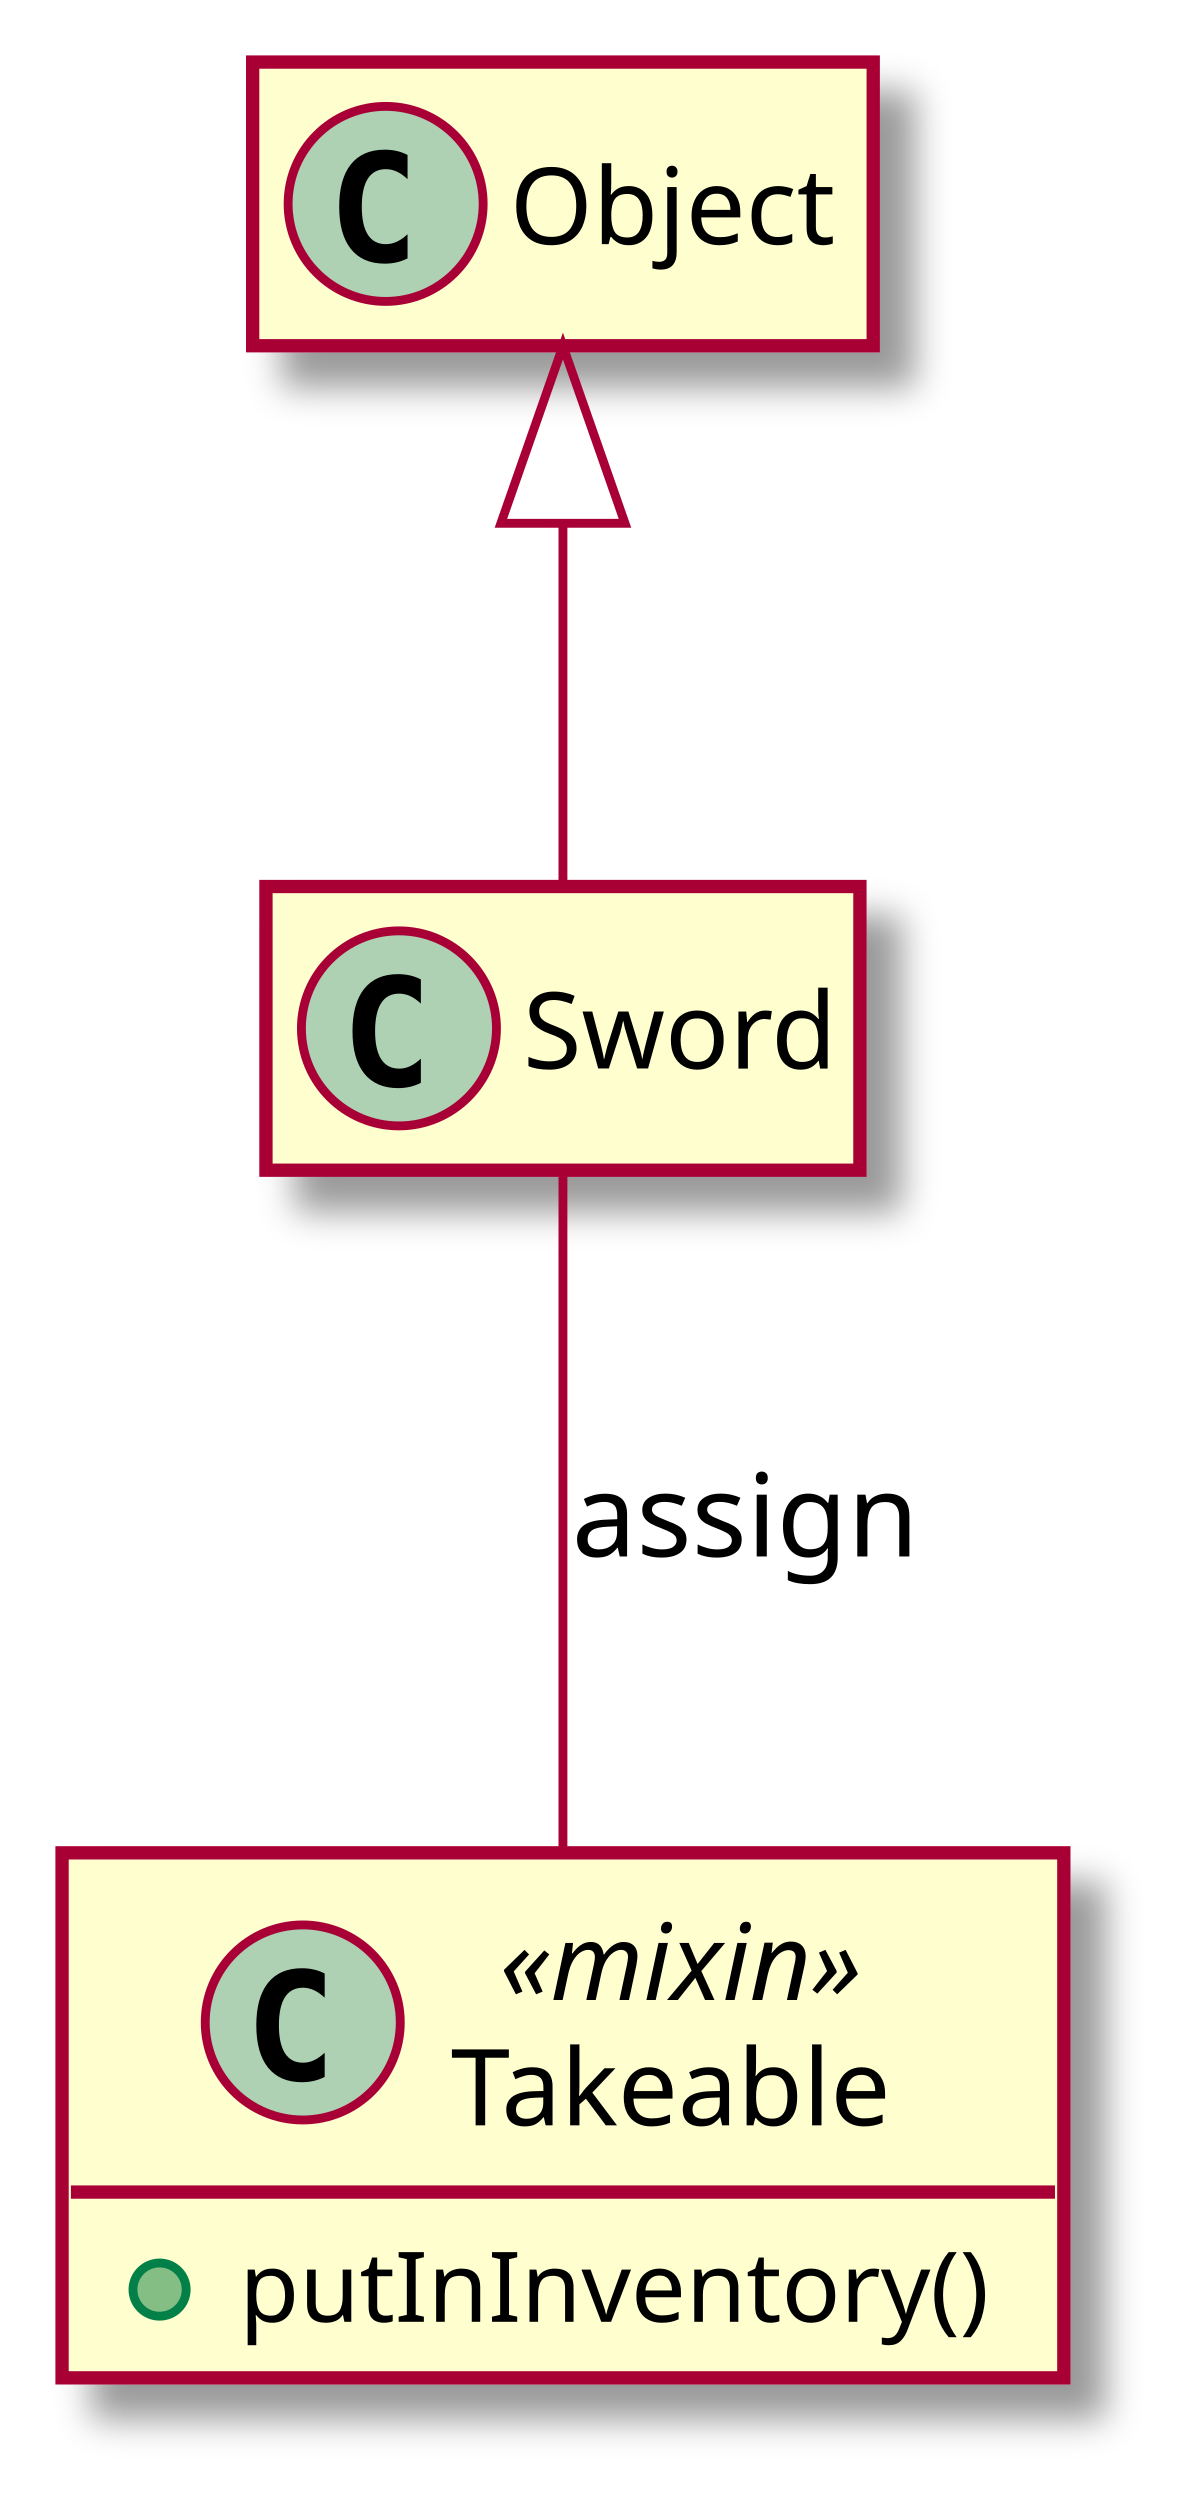
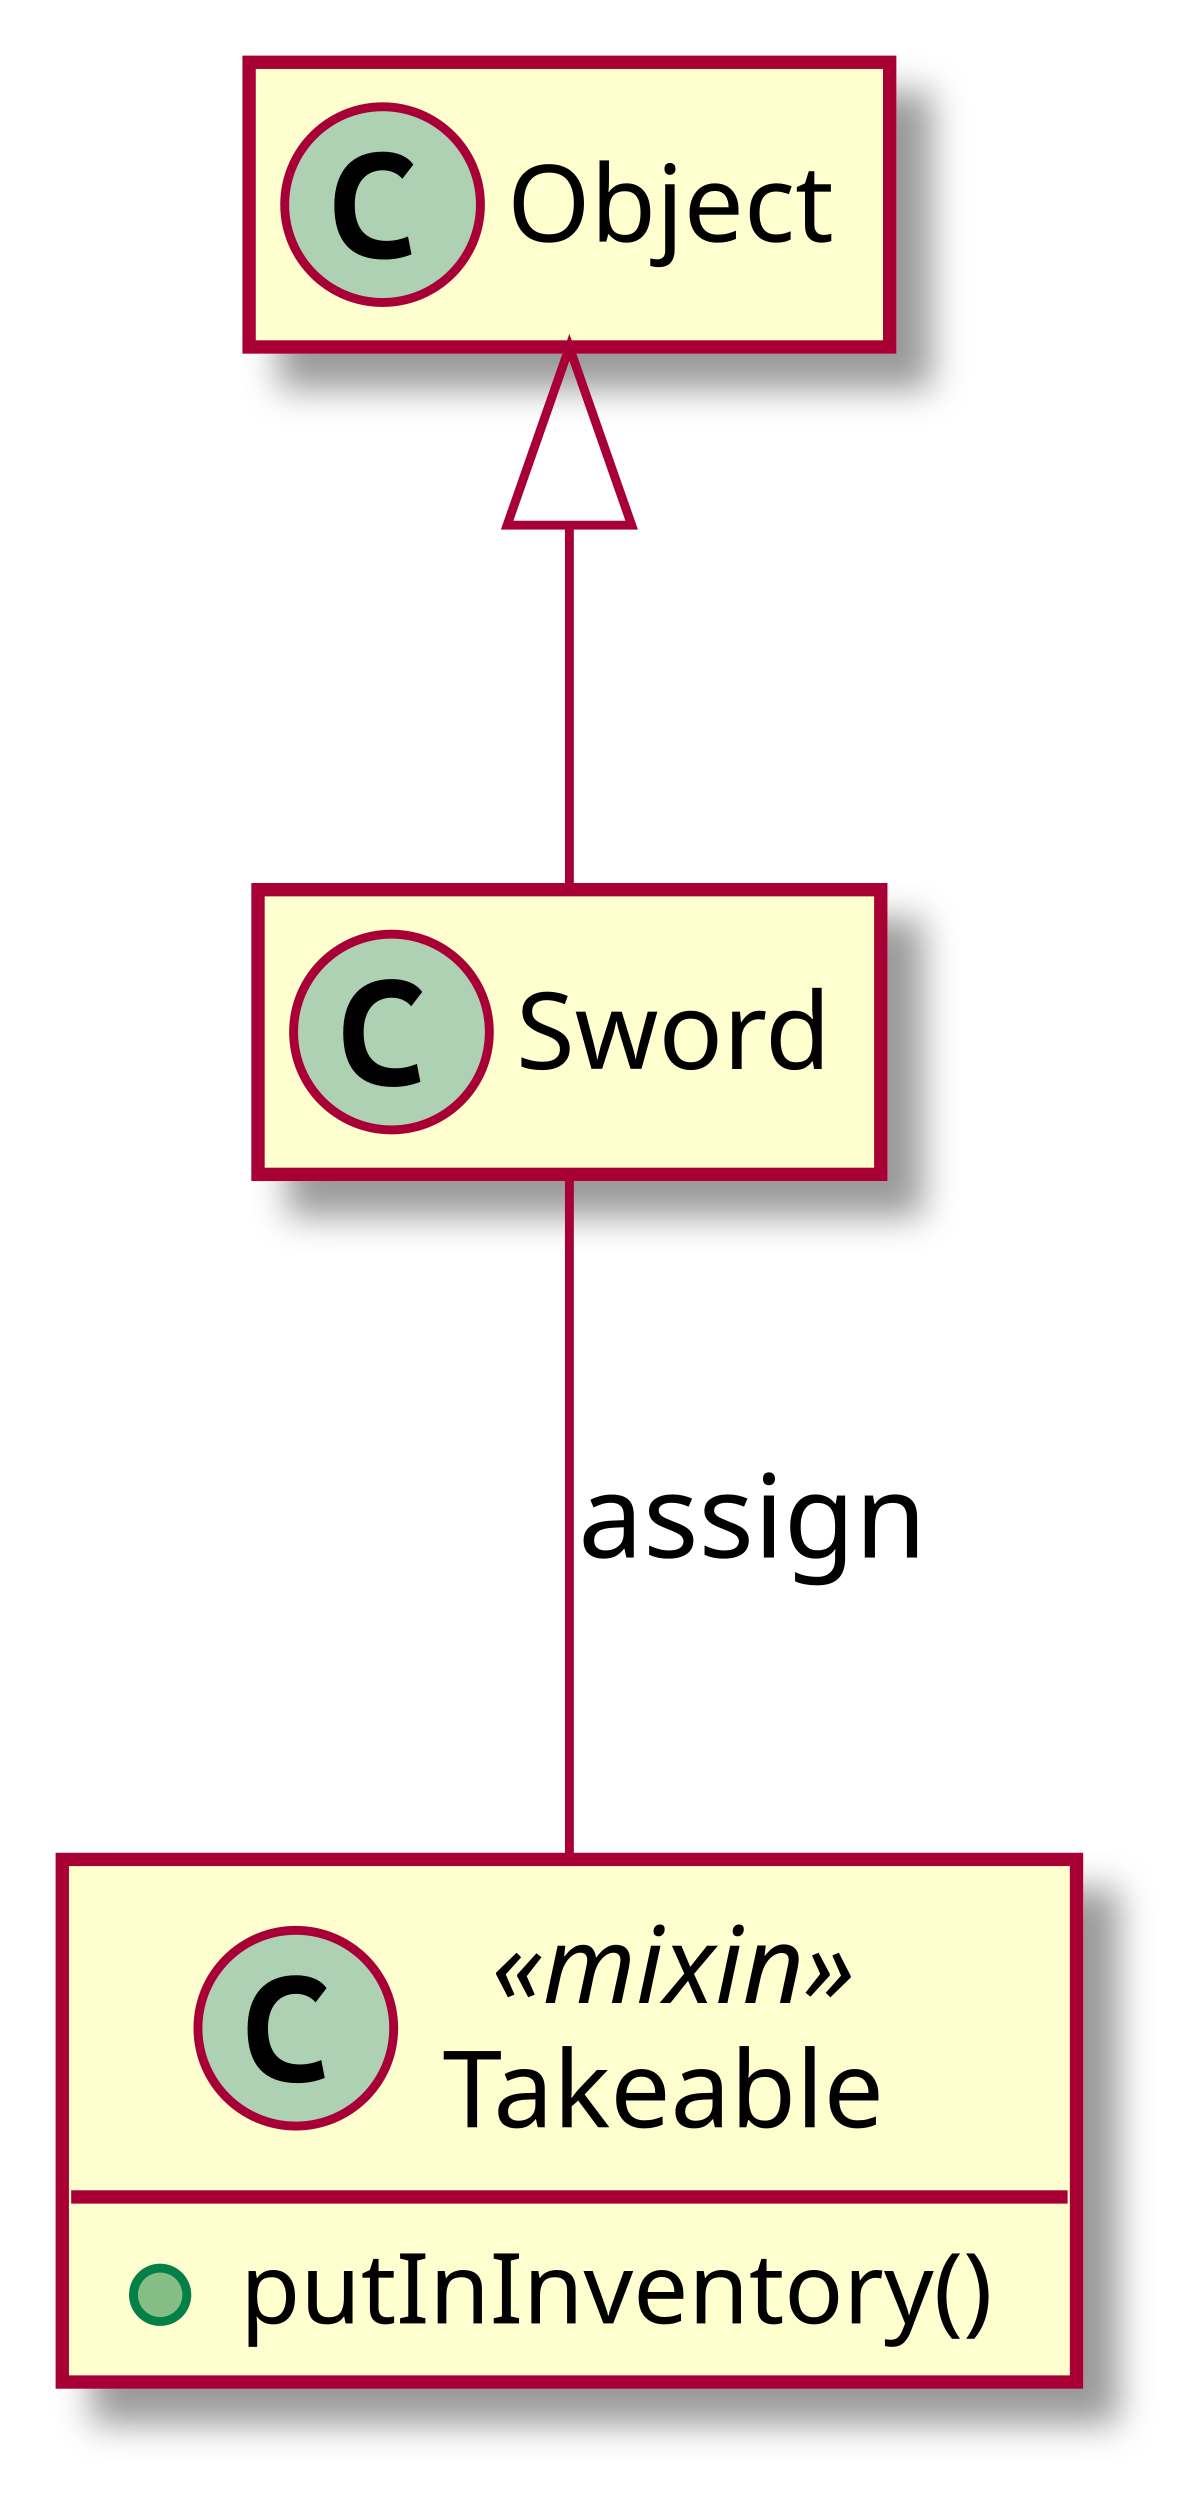
- <svg xmlns="http://www.w3.org/2000/svg" contentScriptType="application/ecmascript" contentStyleType="text/css" height="282px" preserveAspectRatio="none" style="width:134px;height:282px;background:#FFFFFF;" version="1.1" viewBox="0 0 134 282" width="134px" zoomAndPan="magnify">
+ <svg xmlns="http://www.w3.org/2000/svg" contentScriptType="application/ecmascript" contentStyleType="text/css" height="281px" preserveAspectRatio="none" style="width:135px;height:281px;" version="1.1" viewBox="0 0 135 281" width="135px" zoomAndPan="magnify">
  <defs>
    <filter height="300%" id="fu7ngzw1cbq9r" width="300%" x="-1" y="-1">
      <feGaussianBlur result="blurOut" stdDeviation="2.0" />
      <feColorMatrix in="blurOut" result="blurOut2" type="matrix" values="0 0 0 0 0 0 0 0 0 0 0 0 0 0 0 0 0 0 .4 0" />
      <feOffset dx="4.0" dy="4.0" in="blurOut2" result="blurOut3" />
      <feBlend in="SourceGraphic" in2="blurOut3" mode="normal" />
    </filter>
  </defs>
  <g>
-     <rect fill="#FEFECE" filter="url(#fu7ngzw1cbq9r)" height="32" id="Object" style="stroke:#A80036;stroke-width:1.5;" width="70" x="28.5" y="7" />
-     <ellipse cx="43.5" cy="23" fill="#ADD1B2" rx="11" ry="11" style="stroke:#A80036;stroke-width:1.0;" />
-     <path d="M45.973,29.143 Q45.392,29.442 44.753,29.591 Q44.114,29.741 43.408,29.741 Q40.901,29.741 39.581,28.089 Q38.262,26.437 38.262,23.316 Q38.262,20.186 39.581,18.535 Q40.901,16.883 43.408,16.883 Q44.114,16.883 44.761,17.032 Q45.409,17.182 45.973,17.48 L45.973,20.203 Q45.342,19.622 44.749,19.352 Q44.155,19.082 43.524,19.082 Q42.18,19.082 41.495,20.149 Q40.81,21.216 40.81,23.316 Q40.81,25.408 41.495,26.474 Q42.18,27.541 43.524,27.541 Q44.155,27.541 44.749,27.271 Q45.342,27.002 45.973,26.42 Z " fill="#000000" />
-     <text fill="#000000" font-family="sans-serif" font-size="12" lengthAdjust="spacing" textLength="38" x="57.5" y="27.535">Object</text>
-     <rect fill="#FEFECE" filter="url(#fu7ngzw1cbq9r)" height="32" id="Sword" style="stroke:#A80036;stroke-width:1.5;" width="67" x="30" y="100" />
-     <ellipse cx="45" cy="116" fill="#ADD1B2" rx="11" ry="11" style="stroke:#A80036;stroke-width:1.0;" />
-     <path d="M47.473,122.143 Q46.892,122.442 46.253,122.591 Q45.614,122.741 44.908,122.741 Q42.401,122.741 41.081,121.089 Q39.762,119.437 39.762,116.316 Q39.762,113.186 41.081,111.535 Q42.401,109.883 44.908,109.883 Q45.614,109.883 46.261,110.032 Q46.909,110.182 47.473,110.481 L47.473,113.203 Q46.842,112.622 46.249,112.352 Q45.655,112.082 45.024,112.082 Q43.68,112.082 42.995,113.149 Q42.31,114.216 42.31,116.316 Q42.31,118.408 42.995,119.474 Q43.68,120.541 45.024,120.541 Q45.655,120.541 46.249,120.271 Q46.842,120.001 47.473,119.42 Z " fill="#000000" />
-     <text fill="#000000" font-family="sans-serif" font-size="12" lengthAdjust="spacing" textLength="35" x="59" y="120.535">Sword</text>
-     <rect codeLine="3" fill="#FEFECE" filter="url(#fu7ngzw1cbq9r)" height="59.221" id="Takeable" style="stroke:#A80036;stroke-width:1.5;" width="113" x="7" y="209" />
-     <ellipse cx="34.15" cy="228.133" fill="#ADD1B2" rx="11" ry="11" style="stroke:#A80036;stroke-width:1.0;" />
-     <path d="M36.623,234.276 Q36.042,234.575 35.403,234.724 Q34.764,234.874 34.058,234.874 Q31.551,234.874 30.232,233.222 Q28.912,231.57 28.912,228.449 Q28.912,225.319 30.232,223.667 Q31.551,222.016 34.058,222.016 Q34.764,222.016 35.411,222.165 Q36.059,222.315 36.623,222.613 L36.623,225.336 Q35.992,224.755 35.399,224.485 Q34.805,224.215 34.174,224.215 Q32.83,224.215 32.145,225.282 Q31.46,226.349 31.46,228.449 Q31.46,230.541 32.145,231.607 Q32.83,232.674 34.174,232.674 Q34.805,232.674 35.399,232.404 Q35.992,232.134 36.623,231.553 Z " fill="#000000" />
-     <text fill="#000000" font-family="sans-serif" font-size="12" font-style="italic" lengthAdjust="spacing" textLength="43" x="56.35" y="225.602">«mixin»</text>
-     <text fill="#000000" font-family="sans-serif" font-size="12" lengthAdjust="spacing" textLength="54" x="50.85" y="239.734">Takeable</text>
-     <line style="stroke:#A80036;stroke-width:1.5;" x1="8" x2="119" y1="247.266" y2="247.266" />
-     <ellipse cx="18" cy="258.266" fill="#84BE84" rx="3" ry="3" style="stroke:#038048;stroke-width:1.0;" />
-     <text fill="#000000" font-family="sans-serif" font-size="11" lengthAdjust="spacing" textLength="87" x="27" y="261.9">putInInventory()</text>
-     <path codeLine="2" d="M63.5,59.24 C63.5,73.36 63.5,88.88 63.5,99.95 " fill="none" id="Object-backto-Sword" style="stroke:#A80036;stroke-width:1.0;" />
-     <polygon fill="none" points="56.5,59.03,63.5,39.03,70.5,59.03,56.5,59.03" style="stroke:#A80036;stroke-width:1.0;" />
-     <path codeLine="6" d="M63.5,132.26 C63.5,151.39 63.5,184.56 63.5,208.56 " fill="none" id="Sword-Takeable" style="stroke:#A80036;stroke-width:1.0;" />
-     <text fill="#000000" font-family="sans-serif" font-size="13" lengthAdjust="spacing" textLength="41" x="64.5" y="175.568">assign</text>
+     <rect fill="#FEFECE" filter="url(#fu7ngzw1cbq9r)" height="32" id="Object" style="stroke:#A80036;stroke-width:1.5;" width="72" x="28" y="7" />
+     <ellipse cx="43" cy="23" fill="#ADD1B2" rx="11" ry="11" style="stroke:#A80036;stroke-width:1.0;" />
+     <path d="M43.203,29.172 C44.25,29.172 45.266,28.984 46.25,28.594 L45.859,26.578 C45.078,26.906 44.312,27.078 43.484,27.078 C41.094,27.078 39.875,25.719 39.875,23 C39.875,20.547 41.125,19.141 43.031,19.141 C43.922,19.141 44.734,19.5 45.219,20.109 L46.453,18.5 C45.828,17.562 44.578,17.047 43.016,17.047 C39.547,17.047 37.578,19.25 37.578,23.094 C37.578,27.141 39.469,29.172 43.203,29.172 Z " fill="#000000" />
+     <text fill="#000000" font-family="sans-serif" font-size="12" lengthAdjust="spacing" textLength="40" x="57" y="27.154">Object</text>
+     <rect fill="#FEFECE" filter="url(#fu7ngzw1cbq9r)" height="32" id="Sword" style="stroke:#A80036;stroke-width:1.5;" width="70" x="29" y="100" />
+     <ellipse cx="44" cy="116" fill="#ADD1B2" rx="11" ry="11" style="stroke:#A80036;stroke-width:1.0;" />
+     <path d="M44.203,122.172 C45.25,122.172 46.266,121.984 47.25,121.594 L46.859,119.578 C46.078,119.906 45.312,120.078 44.484,120.078 C42.094,120.078 40.875,118.719 40.875,116 C40.875,113.547 42.125,112.141 44.031,112.141 C44.922,112.141 45.734,112.5 46.219,113.109 L47.453,111.5 C46.828,110.562 45.578,110.047 44.016,110.047 C40.547,110.047 38.578,112.25 38.578,116.094 C38.578,120.141 40.469,122.172 44.203,122.172 Z " fill="#000000" />
+     <text fill="#000000" font-family="sans-serif" font-size="12" lengthAdjust="spacing" textLength="38" x="58" y="120.154">Sword</text>
+     <rect codeLine="3" fill="#FEFECE" filter="url(#fu7ngzw1cbq9r)" height="58.742" id="Takeable" style="stroke:#A80036;stroke-width:1.5;" width="114" x="7" y="209" />
+     <ellipse cx="33.25" cy="227.969" fill="#ADD1B2" rx="11" ry="11" style="stroke:#A80036;stroke-width:1.0;" />
+     <path d="M33.453,234.141 C34.5,234.141 35.516,233.953 36.5,233.562 L36.109,231.547 C35.328,231.875 34.562,232.047 33.734,232.047 C31.344,232.047 30.125,230.688 30.125,227.969 C30.125,225.516 31.375,224.109 33.281,224.109 C34.172,224.109 34.984,224.469 35.469,225.078 L36.703,223.469 C36.078,222.531 34.828,222.016 33.266,222.016 C29.797,222.016 27.828,224.219 27.828,228.062 C27.828,232.109 29.719,234.141 33.453,234.141 Z " fill="#000000" />
+     <text fill="#000000" font-family="sans-serif" font-size="12" font-style="italic" lengthAdjust="spacing" textLength="46" x="55.25" y="225.139">«mixin»</text>
+     <text fill="#000000" font-family="sans-serif" font-size="12" lengthAdjust="spacing" textLength="57" x="49.75" y="239.107">Takeable</text>
+     <line style="stroke:#A80036;stroke-width:1.5;" x1="8" x2="120" y1="246.938" y2="246.938" />
+     <ellipse cx="18" cy="257.938" fill="#84BE84" rx="3" ry="3" style="stroke:#038048;stroke-width:1.0;" />
+     <text fill="#000000" font-family="sans-serif" font-size="11" lengthAdjust="spacing" textLength="88" x="27" y="261.148">putInInventory()</text>
+     <path codeLine="2" d="M64,59.24 C64,73.36 64,88.88 64,99.95 " fill="none" id="Object-backto-Sword" style="stroke:#A80036;stroke-width:1.0;" />
+     <polygon fill="none" points="57,59.03,64,39.03,71,59.03,57,59.03" style="stroke:#A80036;stroke-width:1.0;" />
+     <path codeLine="6" d="M64,132.26 C64,151.39 64,184.56 64,208.56 " fill="none" id="Sword-Takeable" style="stroke:#A80036;stroke-width:1.0;" />
+     <text fill="#000000" font-family="sans-serif" font-size="13" lengthAdjust="spacing" textLength="41" x="65" y="175.067">assign</text>
  </g>
</svg>
